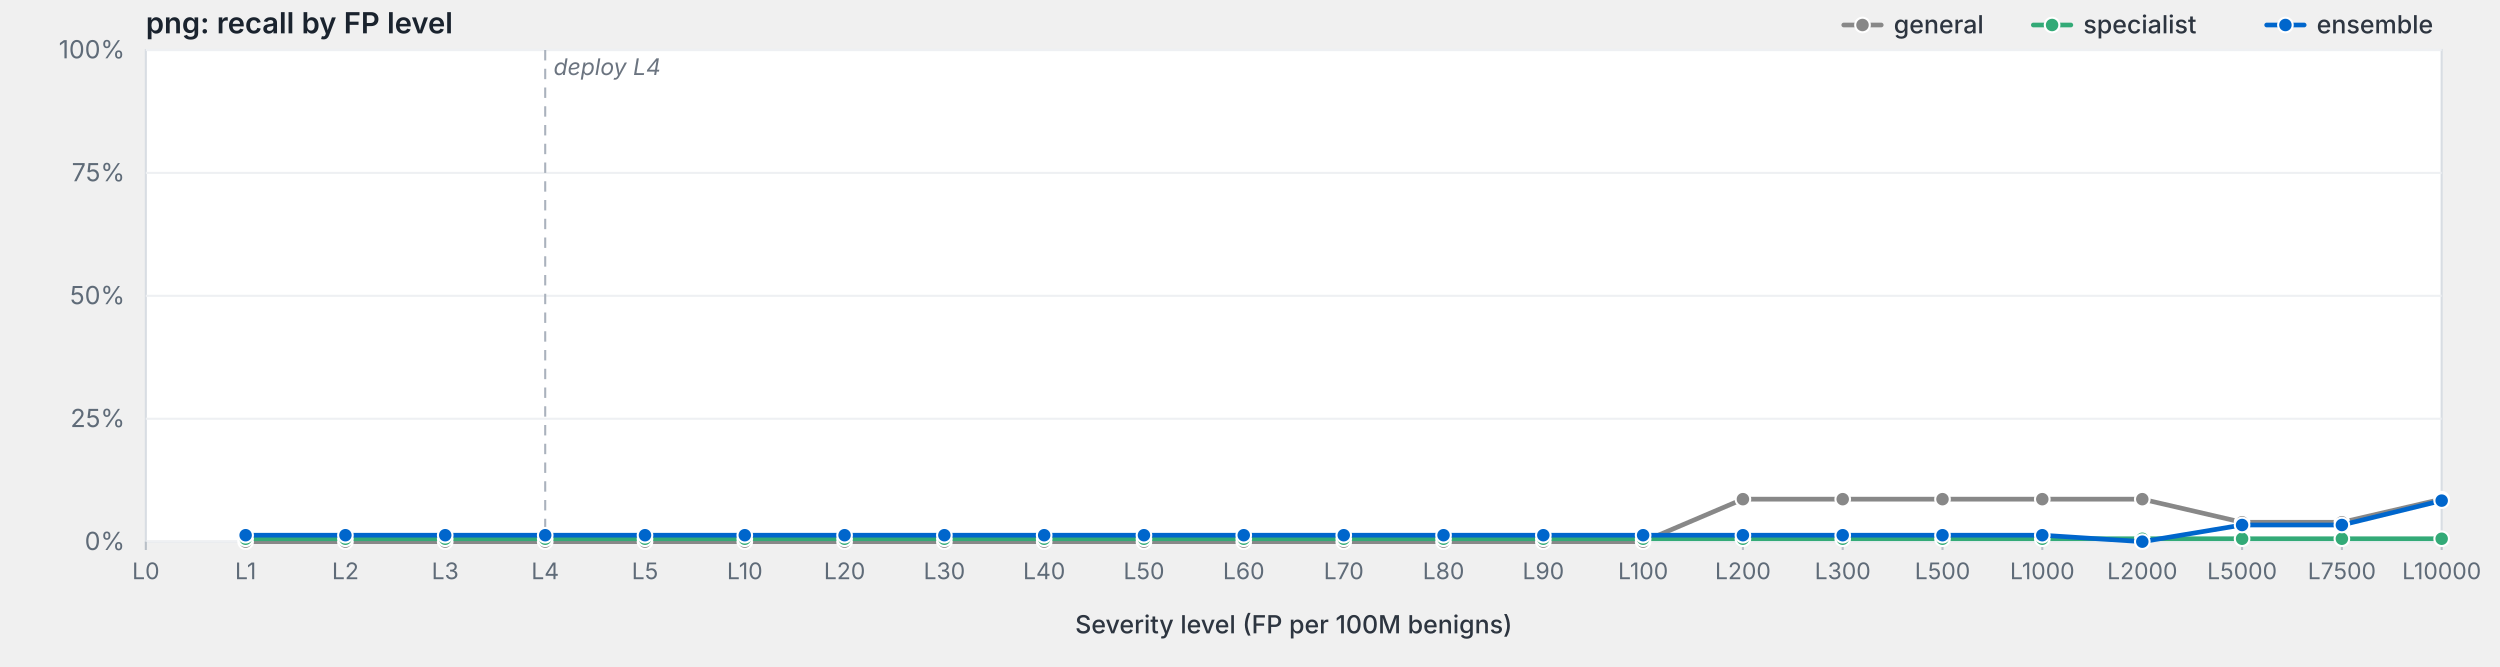
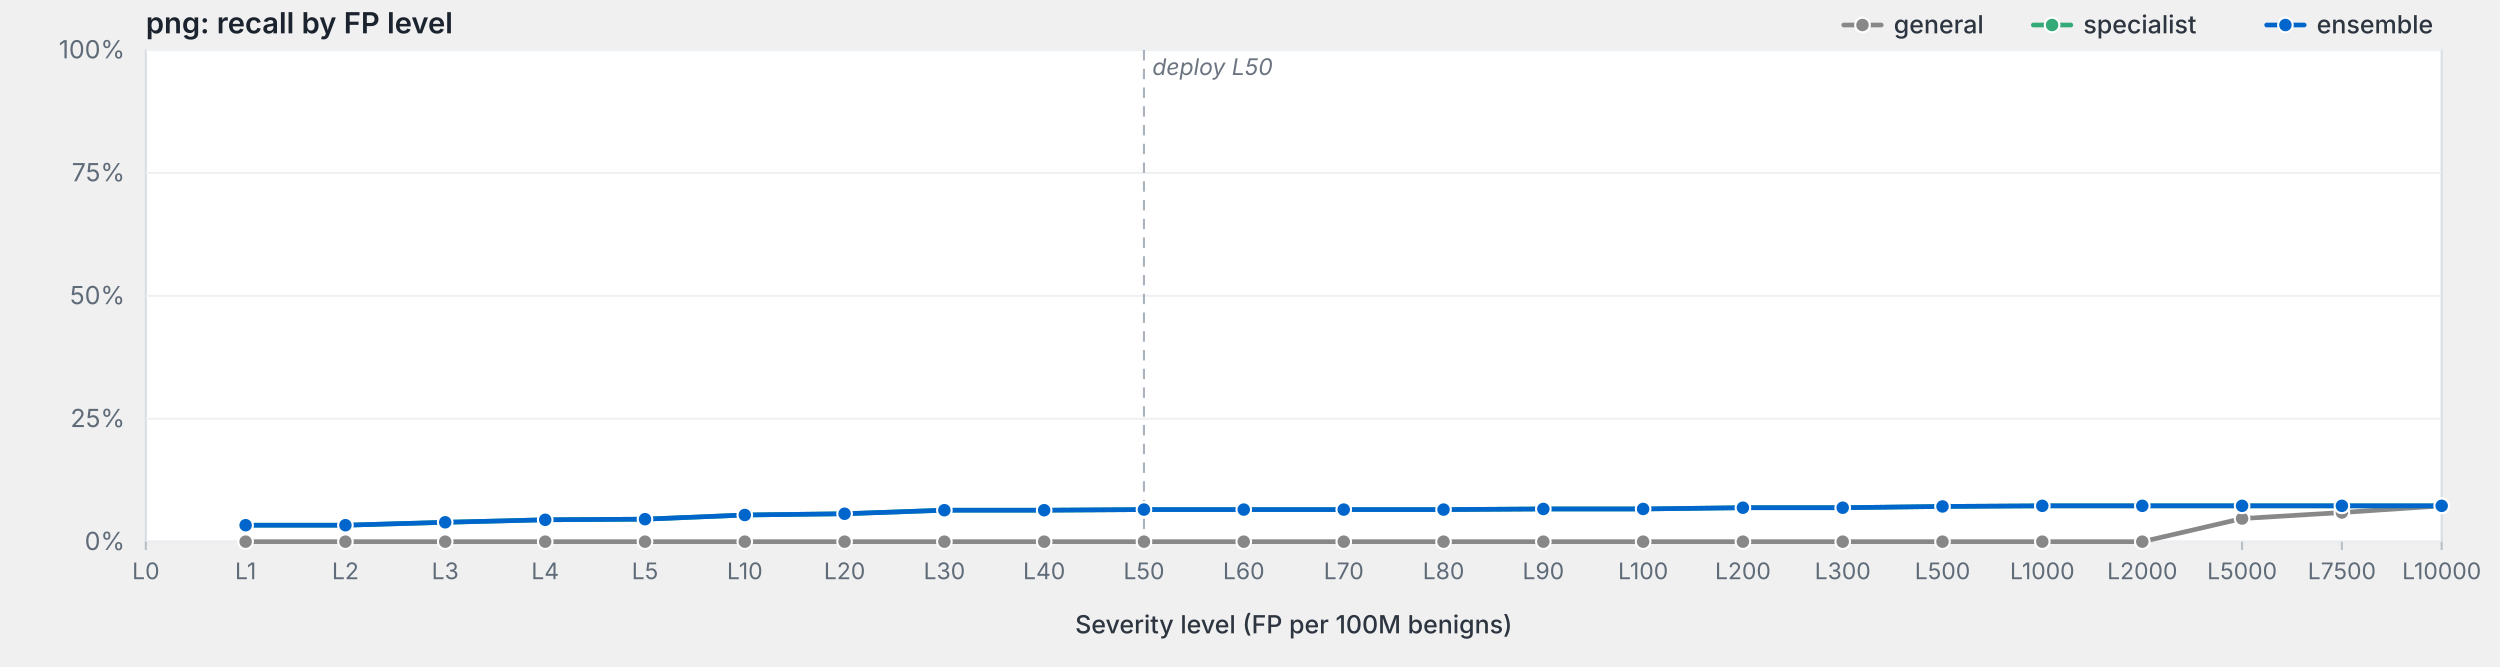
<svg xmlns="http://www.w3.org/2000/svg" viewBox="0 0 1200 320" width="1200" height="320" preserveAspectRatio="xMidYMid meet" role="img" aria-label="png: recall by FP level">
  <style>svg { background: #fdfdfd; }.frame { fill: #fff; stroke: #d8dde3; stroke-width: 1; }.grid { stroke: #eef0f3; stroke-width: 1; }.tick { stroke: #b8bfc7; stroke-width: 1; }.axis-label { fill: #5f6b78; font-family: -apple-system, BlinkMacSystemFont, "Segoe UI", system-ui, sans-serif; font-size: 12px; }.x-label { fill: #5f6b78; font-family: -apple-system, BlinkMacSystemFont, "Segoe UI", system-ui, sans-serif; font-size: 11px; }.axis-title { fill: #2d3540; font-family: -apple-system, BlinkMacSystemFont, "Segoe UI", system-ui, sans-serif; font-size: 12px; font-weight: 500; }.title { fill: #1a232e; font-family: -apple-system, BlinkMacSystemFont, "Segoe UI", system-ui, sans-serif; font-size: 14px; font-weight: 600; }.deploy-marker { stroke: #aab2bd; stroke-width: 1; stroke-dasharray: 5,4; }.deploy-label { fill: #6b7480; font-family: -apple-system, BlinkMacSystemFont, "Segoe UI", system-ui, sans-serif; font-size: 11px; font-style: italic; }.curve { fill: none; stroke-width: 2.25; stroke-linejoin: round; stroke-linecap: round; }.marker { stroke: #fff; stroke-width: 1; }.legend-text { fill: #2d3540; font-family: -apple-system, BlinkMacSystemFont, "Segoe UI", system-ui, sans-serif; font-size: 12px; font-weight: 500; }</style>
  <text class="title" x="70" y="16">png: recall by FP level</text>
  <rect class="frame" x="70" y="24" width="1102" height="236" />
  <line class="grid" x1="70" y1="260.0" x2="1172" y2="260.0" />
  <text class="axis-label" x="60" y="264.0" text-anchor="end">0%</text>
  <line class="grid" x1="70" y1="201.0" x2="1172" y2="201.0" />
  <text class="axis-label" x="60" y="205.0" text-anchor="end">25%</text>
  <line class="grid" x1="70" y1="142.0" x2="1172" y2="142.0" />
  <text class="axis-label" x="60" y="146.0" text-anchor="end">50%</text>
  <line class="grid" x1="70" y1="83.0" x2="1172" y2="83.0" />
  <text class="axis-label" x="60" y="87.0" text-anchor="end">75%</text>
  <line class="grid" x1="70" y1="24.0" x2="1172" y2="24.0" />
  <text class="axis-label" x="60" y="28.0" text-anchor="end">100%</text>
-   <line class="deploy-marker" x1="261.7" y1="24" x2="261.7" y2="260" />
-   <text class="deploy-label" x="265.7" y="36" text-anchor="start">deploy L4</text>
+   <line class="deploy-marker" x1="549.1" y1="24" x2="549.1" y2="260" />
+   <text class="deploy-label" x="553.1" y="36" text-anchor="start">deploy L50</text>
  <line class="tick" x1="70.0" y1="260" x2="70.0" y2="264" />
  <text class="x-label" x="70.0" y="278" text-anchor="middle">L0</text>
  <line class="tick" x1="117.9" y1="260" x2="117.9" y2="264" />
  <text class="x-label" x="117.9" y="278" text-anchor="middle">L1</text>
  <line class="tick" x1="165.8" y1="260" x2="165.8" y2="264" />
  <text class="x-label" x="165.8" y="278" text-anchor="middle">L2</text>
  <line class="tick" x1="213.7" y1="260" x2="213.7" y2="264" />
  <text class="x-label" x="213.7" y="278" text-anchor="middle">L3</text>
  <line class="tick" x1="261.7" y1="260" x2="261.7" y2="264" />
  <text class="x-label" x="261.7" y="278" text-anchor="middle">L4</text>
  <line class="tick" x1="309.6" y1="260" x2="309.6" y2="264" />
  <text class="x-label" x="309.6" y="278" text-anchor="middle">L5</text>
  <line class="tick" x1="357.5" y1="260" x2="357.5" y2="264" />
  <text class="x-label" x="357.5" y="278" text-anchor="middle">L10</text>
  <line class="tick" x1="405.4" y1="260" x2="405.4" y2="264" />
  <text class="x-label" x="405.4" y="278" text-anchor="middle">L20</text>
  <line class="tick" x1="453.3" y1="260" x2="453.3" y2="264" />
  <text class="x-label" x="453.3" y="278" text-anchor="middle">L30</text>
  <line class="tick" x1="501.2" y1="260" x2="501.2" y2="264" />
  <text class="x-label" x="501.2" y="278" text-anchor="middle">L40</text>
  <line class="tick" x1="549.1" y1="260" x2="549.1" y2="264" />
  <text class="x-label" x="549.1" y="278" text-anchor="middle">L50</text>
  <line class="tick" x1="597.0" y1="260" x2="597.0" y2="264" />
  <text class="x-label" x="597.0" y="278" text-anchor="middle">L60</text>
  <line class="tick" x1="645.0" y1="260" x2="645.0" y2="264" />
  <text class="x-label" x="645.0" y="278" text-anchor="middle">L70</text>
  <line class="tick" x1="692.9" y1="260" x2="692.9" y2="264" />
  <text class="x-label" x="692.9" y="278" text-anchor="middle">L80</text>
  <line class="tick" x1="740.8" y1="260" x2="740.8" y2="264" />
  <text class="x-label" x="740.8" y="278" text-anchor="middle">L90</text>
  <line class="tick" x1="788.7" y1="260" x2="788.7" y2="264" />
  <text class="x-label" x="788.7" y="278" text-anchor="middle">L100</text>
  <line class="tick" x1="836.6" y1="260" x2="836.6" y2="264" />
  <text class="x-label" x="836.6" y="278" text-anchor="middle">L200</text>
  <line class="tick" x1="884.5" y1="260" x2="884.5" y2="264" />
  <text class="x-label" x="884.5" y="278" text-anchor="middle">L300</text>
  <line class="tick" x1="932.4" y1="260" x2="932.4" y2="264" />
  <text class="x-label" x="932.4" y="278" text-anchor="middle">L500</text>
  <line class="tick" x1="980.3" y1="260" x2="980.3" y2="264" />
  <text class="x-label" x="980.3" y="278" text-anchor="middle">L1000</text>
  <line class="tick" x1="1028.3" y1="260" x2="1028.3" y2="264" />
  <text class="x-label" x="1028.3" y="278" text-anchor="middle">L2000</text>
  <line class="tick" x1="1076.2" y1="260" x2="1076.2" y2="264" />
  <text class="x-label" x="1076.2" y="278" text-anchor="middle">L5000</text>
  <line class="tick" x1="1124.1" y1="260" x2="1124.1" y2="264" />
  <text class="x-label" x="1124.1" y="278" text-anchor="middle">L7500</text>
  <line class="tick" x1="1172.0" y1="260" x2="1172.0" y2="264" />
  <text class="x-label" x="1172.0" y="278" text-anchor="middle">L10000</text>
  <text class="axis-title" x="621.0" y="304" text-anchor="middle">Severity level (FP per 100M benigns)</text>
-   <path class="curve" d="M117.9,260.0 L165.8,260.0 L213.7,260.0 L261.7,260.0 L309.6,260.0 L357.5,260.0 L405.4,260.0 L453.3,260.0 L501.2,260.0 L549.1,260.0 L597.0,260.0 L645.0,260.0 L692.9,260.0 L740.8,260.0 L788.7,260.0 L836.6,239.6 L884.5,239.6 L932.4,239.6 L980.3,239.6 L1028.3,239.6 L1076.2,250.7 L1124.1,250.7 L1172.0,239.6" stroke="#888" />
+   <path class="curve" d="M117.9,260.0 L165.8,260.0 L213.7,260.0 L261.7,260.0 L309.6,260.0 L357.5,260.0 L405.4,260.0 L453.3,260.0 L501.2,260.0 L549.1,260.0 L597.0,260.0 L645.0,260.0 L692.9,260.0 L740.8,260.0 L788.7,260.0 L836.6,260.0 L884.5,260.0 L932.4,260.0 L980.3,260.0 L1028.3,260.0 L1076.2,248.9 L1124.1,246.0 L1172.0,242.8" stroke="#888" />
  <circle class="marker" cx="117.9" cy="260.0" r="3.5" fill="#888" />
  <circle class="marker" cx="165.8" cy="260.0" r="3.5" fill="#888" />
  <circle class="marker" cx="213.7" cy="260.0" r="3.5" fill="#888" />
  <circle class="marker" cx="261.7" cy="260.0" r="3.5" fill="#888" />
  <circle class="marker" cx="309.6" cy="260.0" r="3.5" fill="#888" />
  <circle class="marker" cx="357.5" cy="260.0" r="3.5" fill="#888" />
  <circle class="marker" cx="405.4" cy="260.0" r="3.5" fill="#888" />
  <circle class="marker" cx="453.3" cy="260.0" r="3.5" fill="#888" />
  <circle class="marker" cx="501.2" cy="260.0" r="3.5" fill="#888" />
  <circle class="marker" cx="549.1" cy="260.0" r="3.5" fill="#888" />
  <circle class="marker" cx="597.0" cy="260.0" r="3.5" fill="#888" />
  <circle class="marker" cx="645.0" cy="260.0" r="3.5" fill="#888" />
  <circle class="marker" cx="692.9" cy="260.0" r="3.5" fill="#888" />
  <circle class="marker" cx="740.8" cy="260.0" r="3.5" fill="#888" />
  <circle class="marker" cx="788.7" cy="260.0" r="3.5" fill="#888" />
-   <circle class="marker" cx="836.6" cy="239.6" r="3.5" fill="#888" />
-   <circle class="marker" cx="884.5" cy="239.6" r="3.5" fill="#888" />
-   <circle class="marker" cx="932.4" cy="239.6" r="3.5" fill="#888" />
-   <circle class="marker" cx="980.3" cy="239.6" r="3.5" fill="#888" />
-   <circle class="marker" cx="1028.3" cy="239.6" r="3.5" fill="#888" />
-   <circle class="marker" cx="1076.2" cy="250.7" r="3.5" fill="#888" />
-   <circle class="marker" cx="1124.1" cy="250.7" r="3.5" fill="#888" />
-   <circle class="marker" cx="1172.0" cy="239.6" r="3.5" fill="#888" />
-   <path class="curve" d="M117.9,258.6 L165.8,258.6 L213.7,258.6 L261.7,258.6 L309.6,258.6 L357.5,258.6 L405.4,258.6 L453.3,258.6 L501.2,258.6 L549.1,258.6 L597.0,258.6 L645.0,258.6 L692.9,258.6 L740.8,258.6 L788.7,258.6 L836.6,258.6 L884.5,258.6 L932.4,258.6 L980.3,258.6 L1028.3,258.6 L1076.2,258.6 L1124.1,258.6 L1172.0,258.6" stroke="#3a7" />
-   <circle class="marker" cx="117.9" cy="258.6" r="3.5" fill="#3a7" />
-   <circle class="marker" cx="165.8" cy="258.6" r="3.5" fill="#3a7" />
-   <circle class="marker" cx="213.7" cy="258.6" r="3.5" fill="#3a7" />
-   <circle class="marker" cx="261.7" cy="258.6" r="3.5" fill="#3a7" />
-   <circle class="marker" cx="309.6" cy="258.6" r="3.5" fill="#3a7" />
-   <circle class="marker" cx="357.5" cy="258.6" r="3.5" fill="#3a7" />
-   <circle class="marker" cx="405.4" cy="258.6" r="3.5" fill="#3a7" />
-   <circle class="marker" cx="453.3" cy="258.6" r="3.5" fill="#3a7" />
-   <circle class="marker" cx="501.2" cy="258.6" r="3.5" fill="#3a7" />
-   <circle class="marker" cx="549.1" cy="258.6" r="3.5" fill="#3a7" />
-   <circle class="marker" cx="597.0" cy="258.6" r="3.5" fill="#3a7" />
-   <circle class="marker" cx="645.0" cy="258.6" r="3.5" fill="#3a7" />
-   <circle class="marker" cx="692.9" cy="258.6" r="3.5" fill="#3a7" />
-   <circle class="marker" cx="740.8" cy="258.6" r="3.5" fill="#3a7" />
-   <circle class="marker" cx="788.7" cy="258.6" r="3.5" fill="#3a7" />
-   <circle class="marker" cx="836.6" cy="258.6" r="3.5" fill="#3a7" />
-   <circle class="marker" cx="884.5" cy="258.6" r="3.5" fill="#3a7" />
-   <circle class="marker" cx="932.4" cy="258.6" r="3.5" fill="#3a7" />
-   <circle class="marker" cx="980.3" cy="258.6" r="3.5" fill="#3a7" />
-   <circle class="marker" cx="1028.3" cy="258.6" r="3.5" fill="#3a7" />
-   <circle class="marker" cx="1076.2" cy="258.6" r="3.5" fill="#3a7" />
-   <circle class="marker" cx="1124.1" cy="258.6" r="3.5" fill="#3a7" />
-   <circle class="marker" cx="1172.0" cy="258.6" r="3.5" fill="#3a7" />
-   <path class="curve" d="M117.9,256.9 L165.8,256.9 L213.7,256.9 L261.7,256.9 L309.6,256.9 L357.5,256.9 L405.4,256.9 L453.3,256.9 L501.2,256.9 L549.1,256.9 L597.0,256.9 L645.0,256.9 L692.9,256.9 L740.8,256.9 L788.7,256.9 L836.6,256.9 L884.5,256.9 L932.4,256.9 L980.3,256.9 L1028.3,260.0 L1076.2,252.0 L1124.1,252.0 L1172.0,240.3" stroke="#06c" />
-   <circle class="marker" cx="117.9" cy="256.9" r="3.5" fill="#06c" />
-   <circle class="marker" cx="165.8" cy="256.9" r="3.5" fill="#06c" />
-   <circle class="marker" cx="213.7" cy="256.9" r="3.5" fill="#06c" />
-   <circle class="marker" cx="261.7" cy="256.9" r="3.5" fill="#06c" />
-   <circle class="marker" cx="309.6" cy="256.9" r="3.5" fill="#06c" />
-   <circle class="marker" cx="357.5" cy="256.9" r="3.5" fill="#06c" />
-   <circle class="marker" cx="405.4" cy="256.9" r="3.5" fill="#06c" />
-   <circle class="marker" cx="453.3" cy="256.9" r="3.5" fill="#06c" />
-   <circle class="marker" cx="501.2" cy="256.9" r="3.5" fill="#06c" />
-   <circle class="marker" cx="549.1" cy="256.9" r="3.5" fill="#06c" />
-   <circle class="marker" cx="597.0" cy="256.9" r="3.5" fill="#06c" />
-   <circle class="marker" cx="645.0" cy="256.9" r="3.5" fill="#06c" />
-   <circle class="marker" cx="692.9" cy="256.9" r="3.5" fill="#06c" />
-   <circle class="marker" cx="740.8" cy="256.9" r="3.5" fill="#06c" />
-   <circle class="marker" cx="788.7" cy="256.9" r="3.5" fill="#06c" />
-   <circle class="marker" cx="836.6" cy="256.9" r="3.5" fill="#06c" />
-   <circle class="marker" cx="884.5" cy="256.9" r="3.5" fill="#06c" />
-   <circle class="marker" cx="932.4" cy="256.9" r="3.5" fill="#06c" />
-   <circle class="marker" cx="980.3" cy="256.9" r="3.5" fill="#06c" />
-   <circle class="marker" cx="1028.3" cy="260.0" r="3.5" fill="#06c" />
-   <circle class="marker" cx="1076.2" cy="252.0" r="3.5" fill="#06c" />
-   <circle class="marker" cx="1124.1" cy="252.0" r="3.5" fill="#06c" />
-   <circle class="marker" cx="1172.0" cy="240.3" r="3.5" fill="#06c" />
+   <circle class="marker" cx="836.6" cy="260.0" r="3.5" fill="#888" />
+   <circle class="marker" cx="884.5" cy="260.0" r="3.5" fill="#888" />
+   <circle class="marker" cx="932.4" cy="260.0" r="3.5" fill="#888" />
+   <circle class="marker" cx="980.3" cy="260.0" r="3.5" fill="#888" />
+   <circle class="marker" cx="1028.3" cy="260.0" r="3.5" fill="#888" />
+   <circle class="marker" cx="1076.2" cy="248.9" r="3.5" fill="#888" />
+   <circle class="marker" cx="1124.1" cy="246.0" r="3.5" fill="#888" />
+   <circle class="marker" cx="1172.0" cy="242.8" r="3.5" fill="#888" />
+   <path class="curve" d="M117.9,252.1 L165.8,252.1 L213.7,250.7 L261.7,249.5 L309.6,249.2 L357.5,247.2 L405.4,246.6 L453.3,244.9 L501.2,244.9 L549.1,244.6 L597.0,244.6 L645.0,244.6 L692.9,244.6 L740.8,244.3 L788.7,244.3 L836.6,243.7 L884.5,243.7 L932.4,243.1 L980.3,242.8 L1028.3,242.8 L1076.2,242.8 L1124.1,242.8 L1172.0,242.8" stroke="#3a7" />
+   <circle class="marker" cx="117.9" cy="252.1" r="3.5" fill="#3a7" />
+   <circle class="marker" cx="165.8" cy="252.1" r="3.5" fill="#3a7" />
+   <circle class="marker" cx="213.7" cy="250.7" r="3.5" fill="#3a7" />
+   <circle class="marker" cx="261.7" cy="249.5" r="3.5" fill="#3a7" />
+   <circle class="marker" cx="309.6" cy="249.2" r="3.5" fill="#3a7" />
+   <circle class="marker" cx="357.5" cy="247.2" r="3.5" fill="#3a7" />
+   <circle class="marker" cx="405.4" cy="246.6" r="3.5" fill="#3a7" />
+   <circle class="marker" cx="453.3" cy="244.9" r="3.5" fill="#3a7" />
+   <circle class="marker" cx="501.2" cy="244.9" r="3.5" fill="#3a7" />
+   <circle class="marker" cx="549.1" cy="244.6" r="3.5" fill="#3a7" />
+   <circle class="marker" cx="597.0" cy="244.6" r="3.5" fill="#3a7" />
+   <circle class="marker" cx="645.0" cy="244.6" r="3.5" fill="#3a7" />
+   <circle class="marker" cx="692.9" cy="244.6" r="3.5" fill="#3a7" />
+   <circle class="marker" cx="740.8" cy="244.3" r="3.5" fill="#3a7" />
+   <circle class="marker" cx="788.7" cy="244.3" r="3.5" fill="#3a7" />
+   <circle class="marker" cx="836.6" cy="243.7" r="3.5" fill="#3a7" />
+   <circle class="marker" cx="884.5" cy="243.7" r="3.5" fill="#3a7" />
+   <circle class="marker" cx="932.4" cy="243.1" r="3.5" fill="#3a7" />
+   <circle class="marker" cx="980.3" cy="242.8" r="3.5" fill="#3a7" />
+   <circle class="marker" cx="1028.3" cy="242.8" r="3.5" fill="#3a7" />
+   <circle class="marker" cx="1076.2" cy="242.8" r="3.5" fill="#3a7" />
+   <circle class="marker" cx="1124.1" cy="242.8" r="3.5" fill="#3a7" />
+   <circle class="marker" cx="1172.0" cy="242.8" r="3.5" fill="#3a7" />
+   <path class="curve" d="M117.9,252.1 L165.8,252.1 L213.7,250.7 L261.7,249.5 L309.6,249.2 L357.5,247.2 L405.4,246.6 L453.3,244.9 L501.2,244.9 L549.1,244.6 L597.0,244.6 L645.0,244.6 L692.9,244.6 L740.8,244.3 L788.7,244.3 L836.6,243.7 L884.5,243.7 L932.4,243.1 L980.3,242.8 L1028.3,242.8 L1076.2,242.8 L1124.1,242.8 L1172.0,242.8" stroke="#06c" />
+   <circle class="marker" cx="117.9" cy="252.1" r="3.5" fill="#06c" />
+   <circle class="marker" cx="165.8" cy="252.1" r="3.5" fill="#06c" />
+   <circle class="marker" cx="213.7" cy="250.7" r="3.5" fill="#06c" />
+   <circle class="marker" cx="261.7" cy="249.5" r="3.5" fill="#06c" />
+   <circle class="marker" cx="309.6" cy="249.2" r="3.5" fill="#06c" />
+   <circle class="marker" cx="357.5" cy="247.2" r="3.5" fill="#06c" />
+   <circle class="marker" cx="405.4" cy="246.6" r="3.5" fill="#06c" />
+   <circle class="marker" cx="453.3" cy="244.9" r="3.5" fill="#06c" />
+   <circle class="marker" cx="501.2" cy="244.9" r="3.5" fill="#06c" />
+   <circle class="marker" cx="549.1" cy="244.6" r="3.5" fill="#06c" />
+   <circle class="marker" cx="597.0" cy="244.6" r="3.5" fill="#06c" />
+   <circle class="marker" cx="645.0" cy="244.6" r="3.5" fill="#06c" />
+   <circle class="marker" cx="692.9" cy="244.6" r="3.5" fill="#06c" />
+   <circle class="marker" cx="740.8" cy="244.3" r="3.5" fill="#06c" />
+   <circle class="marker" cx="788.7" cy="244.3" r="3.5" fill="#06c" />
+   <circle class="marker" cx="836.6" cy="243.7" r="3.5" fill="#06c" />
+   <circle class="marker" cx="884.5" cy="243.7" r="3.5" fill="#06c" />
+   <circle class="marker" cx="932.4" cy="243.1" r="3.5" fill="#06c" />
+   <circle class="marker" cx="980.3" cy="242.8" r="3.5" fill="#06c" />
+   <circle class="marker" cx="1028.3" cy="242.8" r="3.5" fill="#06c" />
+   <circle class="marker" cx="1076.2" cy="242.8" r="3.5" fill="#06c" />
+   <circle class="marker" cx="1124.1" cy="242.8" r="3.5" fill="#06c" />
+   <circle class="marker" cx="1172.0" cy="242.8" r="3.5" fill="#06c" />
  <line x1="1088.0" y1="12.0" x2="1106.0" y2="12.0" stroke="#06c" stroke-width="2.25" stroke-linecap="round" />
  <circle cx="1097.0" cy="12.0" r="3.5" fill="#06c" stroke="#fff" stroke-width="1" />
  <text class="legend-text" x="1112.0" y="16.0">ensemble</text>
  <line x1="976.0" y1="12.0" x2="994.0" y2="12.0" stroke="#3a7" stroke-width="2.25" stroke-linecap="round" />
  <circle cx="985.0" cy="12.0" r="3.5" fill="#3a7" stroke="#fff" stroke-width="1" />
  <text class="legend-text" x="1000.0" y="16.0">specialist</text>
  <line x1="885.0" y1="12.0" x2="903.0" y2="12.0" stroke="#888" stroke-width="2.25" stroke-linecap="round" />
  <circle cx="894.0" cy="12.0" r="3.5" fill="#888" stroke="#fff" stroke-width="1" />
  <text class="legend-text" x="909.0" y="16.0">general</text>
</svg>
